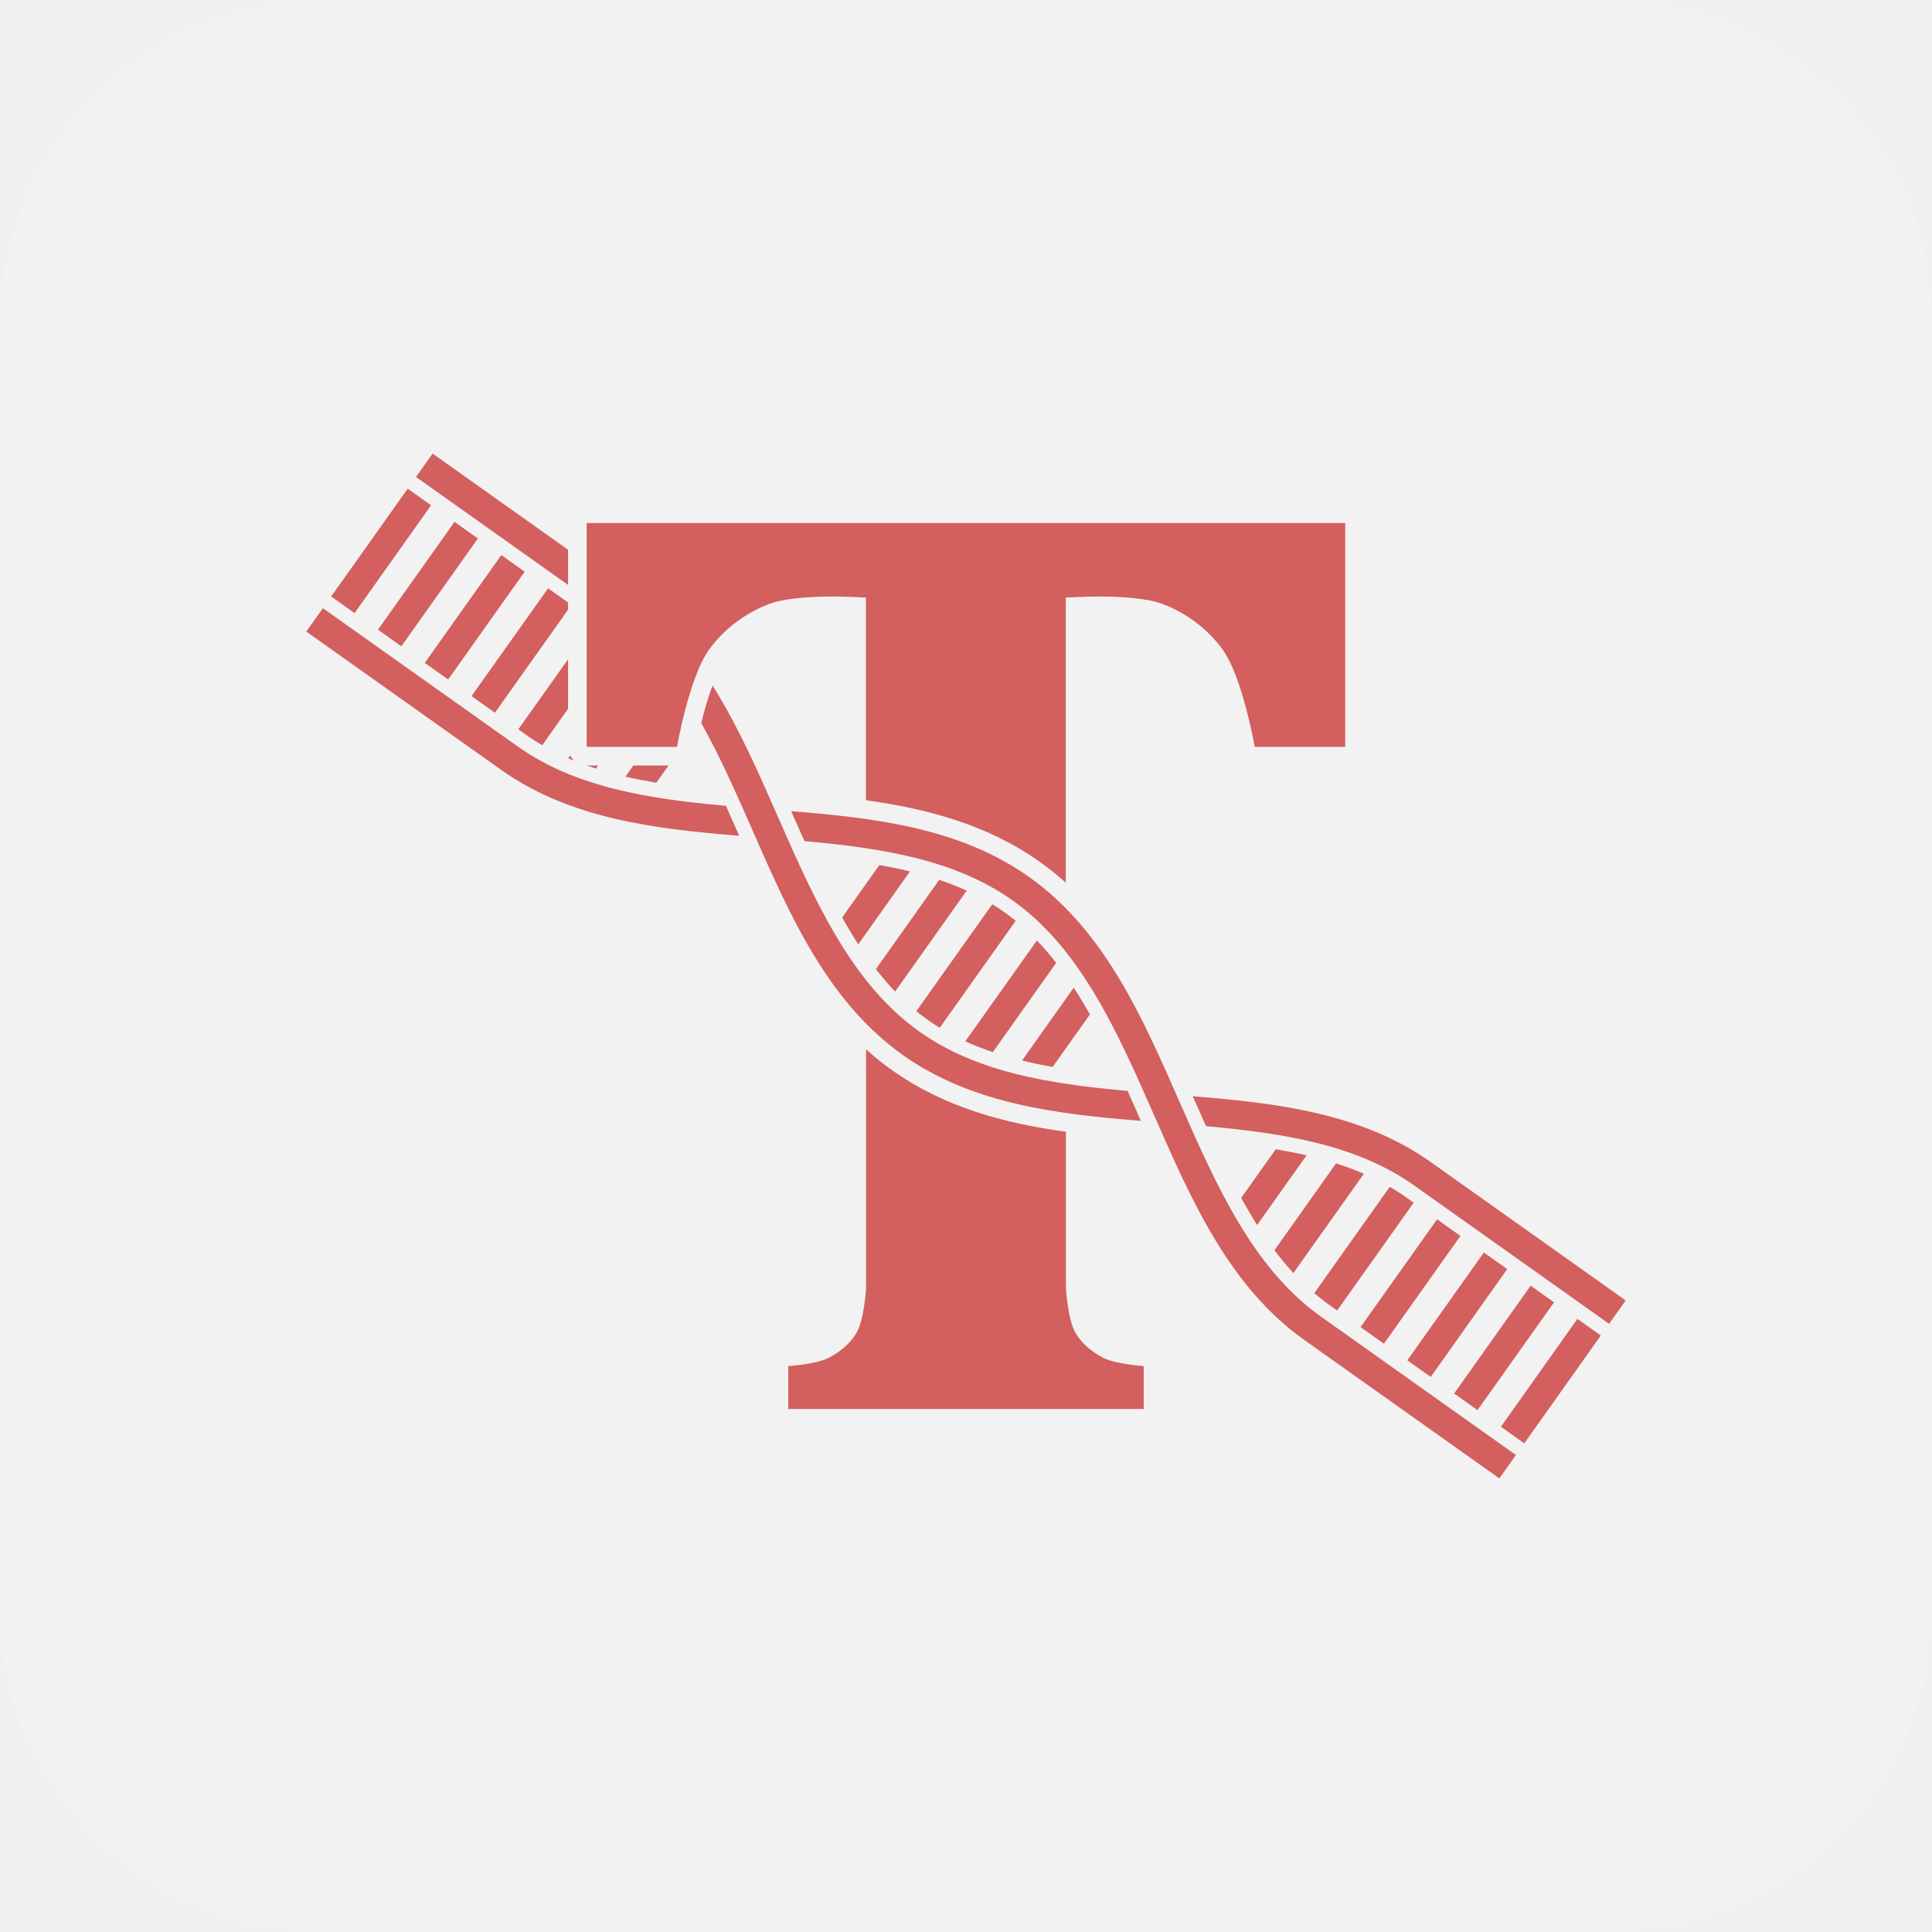
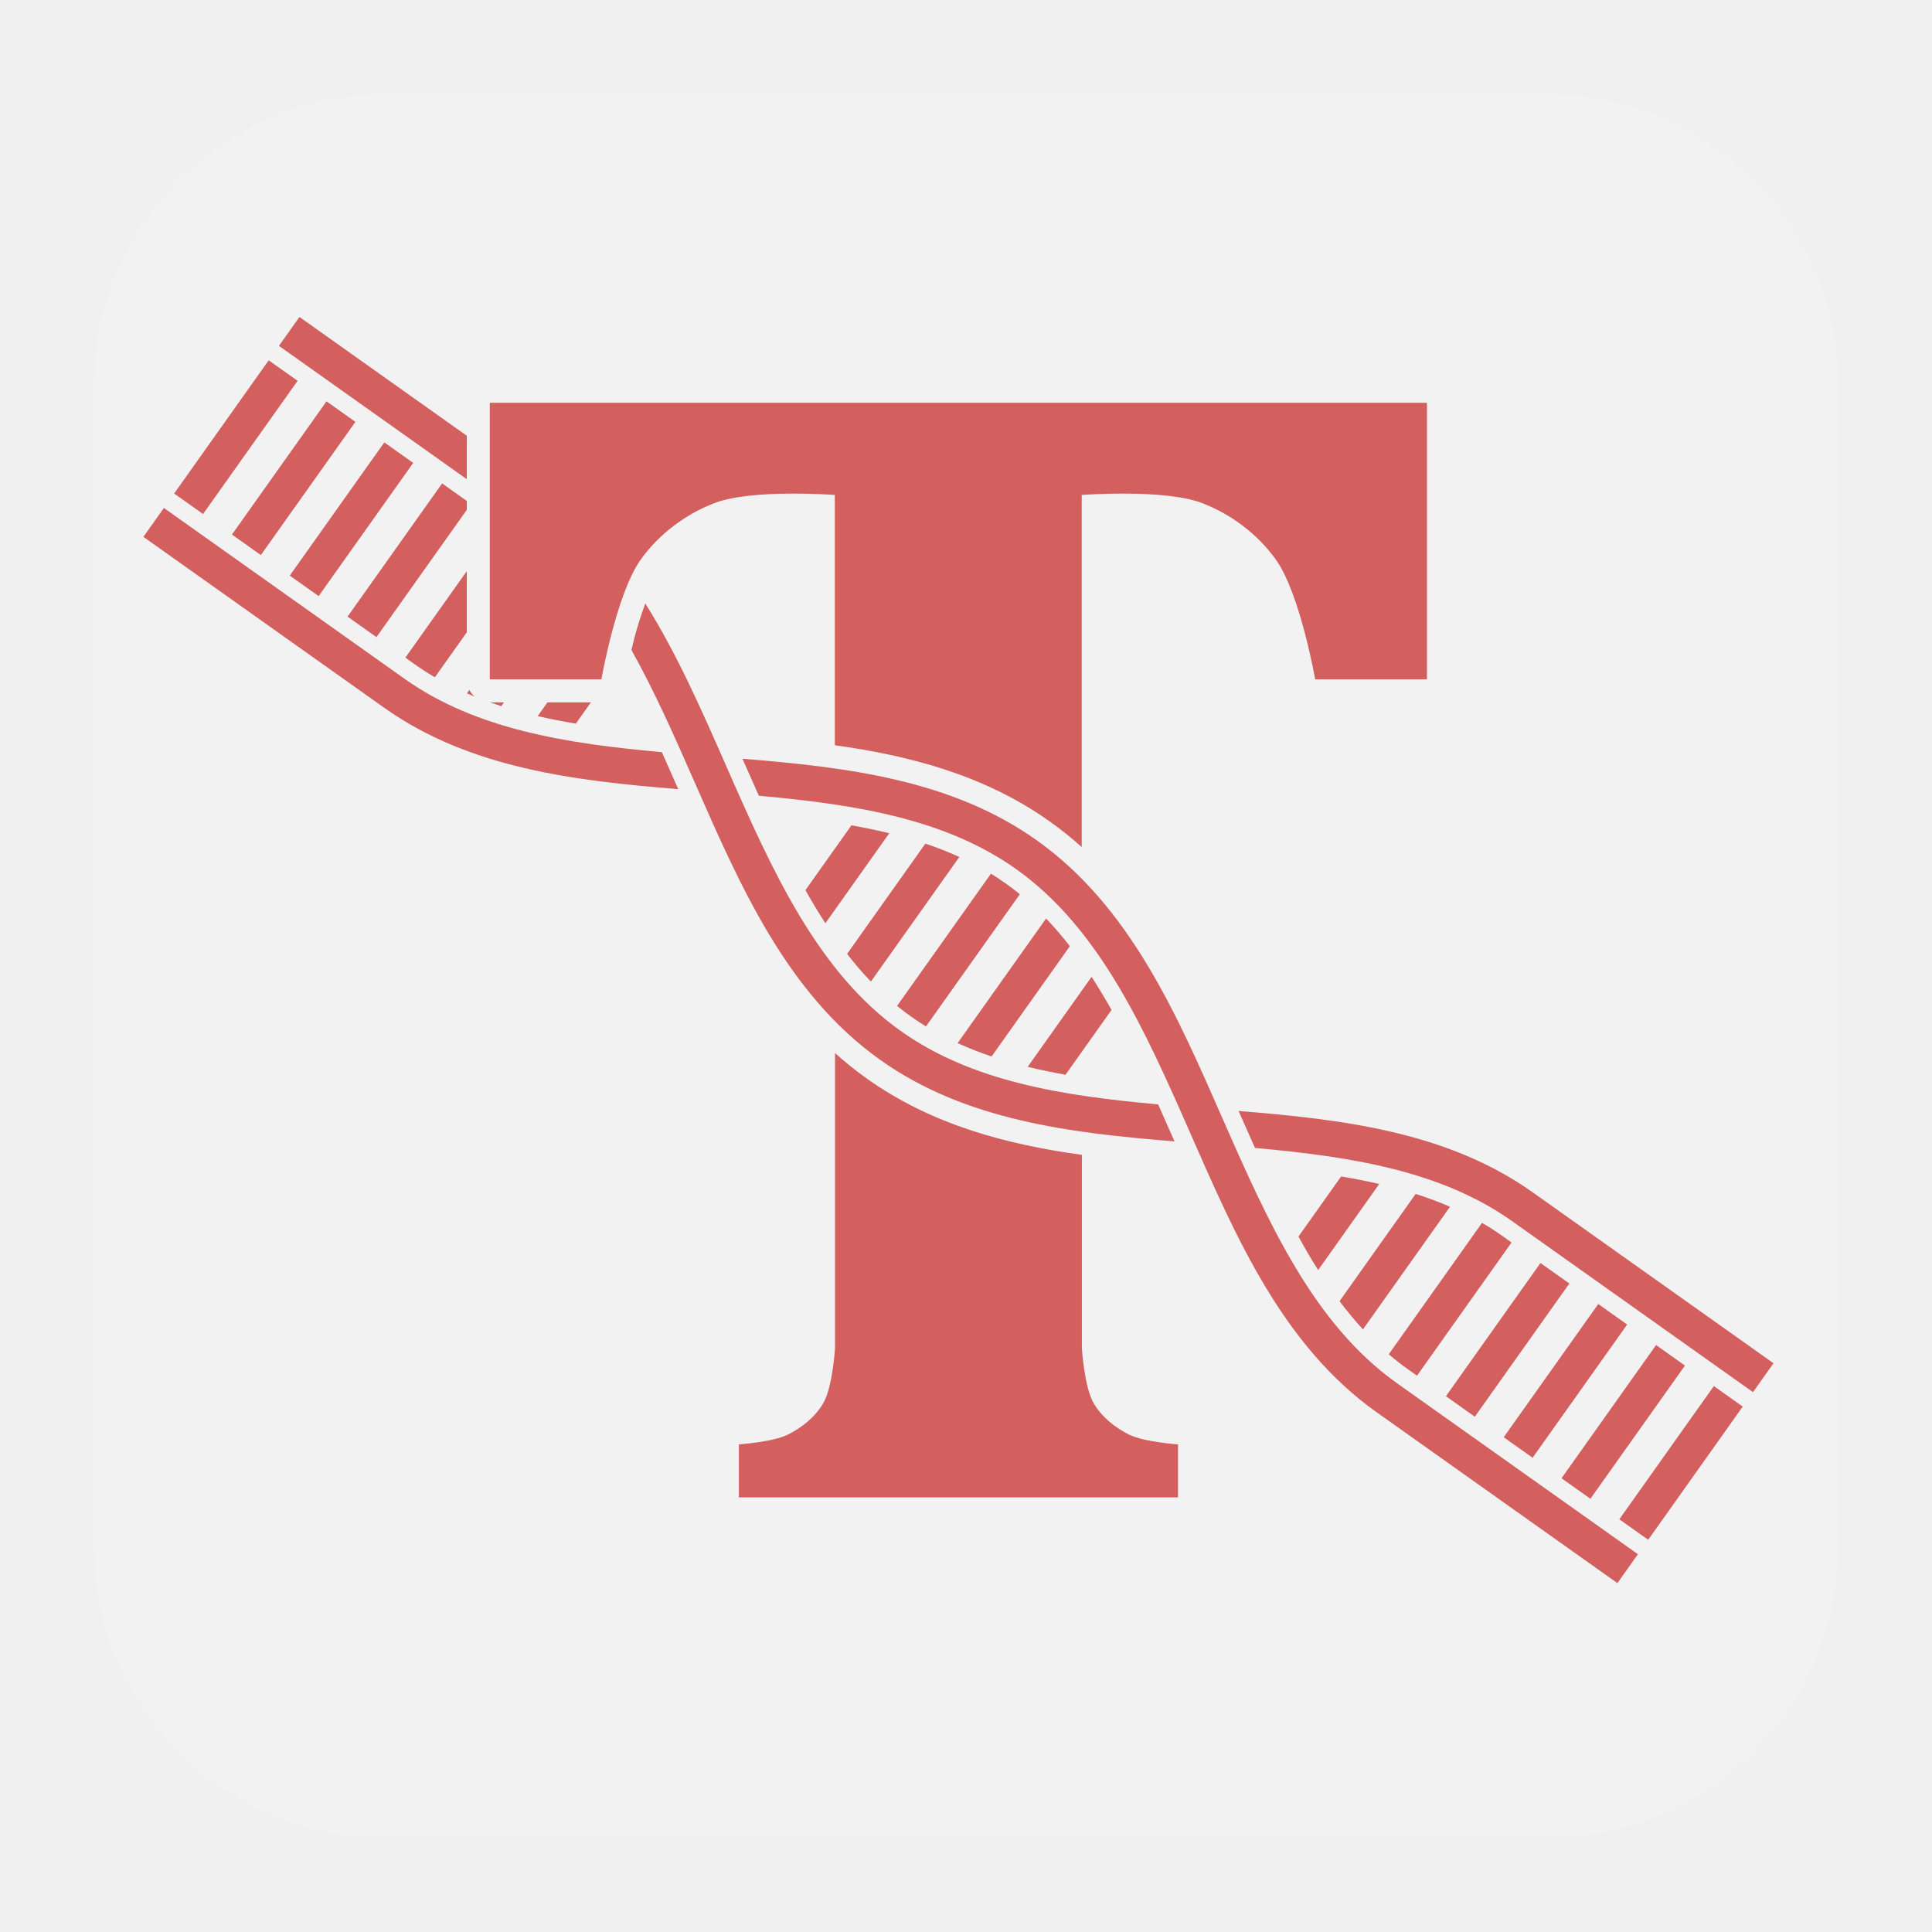
- <svg xmlns="http://www.w3.org/2000/svg" width="820" height="820" version="1.1" id="svg2">
+ <svg xmlns="http://www.w3.org/2000/svg" width="1024" height="1024" viewBox="0 0 1024 1024" version="1.1" id="svg2">
  <defs id="defs2" />
-   <path d="M 136.67,5.8538603e-8 A 136.666,136.666 0 0 0 5.8538603e-8,136.67 V 683.33 A 136.666,136.666 0 0 0 136.67,820 H 683.33 A 136.666,136.666 0 0 0 820,683.33 V 136.67 A 136.666,136.666 0 0 0 683.33,5.8538603e-8 H 410.003 Z" fill="#ffffff" id="path1" style="fill:#f2f2f2" />
-   <path style="fill:#d35f5f;fill-opacity:1;stroke:none;stroke-width:1px;stroke-linecap:butt;stroke-linejoin:miter;stroke-opacity:1" d="m 183.614,192.516 -7.049,9.925 64.531,45.8 v -14.923 c -25.531,-18.119 -57.481,-40.8 -57.482,-40.802 z m -10.567,14.889 -32.483,45.761 9.93,7.048 32.483,-45.76 z m 19.86,14.098 -32.484,45.758 9.93,7.048 32.481,-45.759 z m 56.087,0.485 v 11.335 14.922 7.466 3.075 21.045 21.021 16.157 0 h 4.826 14.934 14.933 3.652 c 0,0 5.129,-29.356 13.484,-41.108 6.222,-8.755 15.551,-15.773 25.609,-19.541 12.856,-4.821 41.105,-2.704 41.105,-2.704 v 85.99 c 25.824,3.583 51.392,10.258 73.775,26.144 3.904,2.771 7.57,5.728 11.034,8.839 V 253.656 c 0,0 28.25,-2.116 41.108,2.704 10.053,3.768 19.389,10.786 25.609,19.541 8.355,11.752 13.483,41.108 13.483,41.108 h 38.404 v -95.021 h -143.533 -34.947 z m -36.231,13.612 -32.483,45.763 9.927,7.044 32.483,-45.762 z m 19.857,14.093 -32.483,45.763 9.926,7.044 31.034,-43.716 v -3.072 z m -95.574,8.433 -7.045,9.927 82.721,58.711 c 29.33,20.817 65.351,25.068 101.021,27.956 0,-0.124 -0.124,-0.211 -0.137,-0.311 -1.837,-4.173 -3.664,-8.304 -5.504,-12.394 -32.825,-2.947 -63.897,-7.827 -88.335,-25.172 z m 104.051,21.702 -21.101,29.723 3.292,2.335 c 2.217,1.573 4.505,3.031 6.853,4.399 l 10.956,-15.431 z m 61.324,11.114 c -1.409,3.815 -2.742,8.029 -3.774,11.937 -0.373,1.422 -0.684,2.713 -0.994,4.027 7.869,14.067 14.679,29.442 21.538,45.052 15.753,35.852 31.775,72.947 64.001,95.821 29.339,20.824 65.361,25.064 101.04,27.952 0,-0.124 -0.124,-0.224 -0.149,-0.336 -1.832,-4.168 -3.661,-8.292 -5.495,-12.377 -32.835,-2.947 -63.91,-7.821 -88.355,-25.171 -28.66,-20.343 -44.143,-54.942 -59.893,-90.792 -8.411,-19.142 -16.928,-38.62 -27.917,-56.118 z m -60.438,29.692 -0.845,1.193 c 0.87,0.373 1.749,0.746 2.633,1.094 a 7.901,7.901 0 0 1 -1.793,-2.289 z m 7.069,4.275 c 1.286,0.447 2.584,0.895 3.895,1.312 l 0.932,-1.312 z m 19.76,0 -3.353,4.721 c 4.266,0.994 8.645,1.837 13.094,2.587 l 5.187,-7.309 z m 66.982,19.369 v 0 c 0,0.124 0.124,0.211 0.137,0.311 1.834,4.176 3.662,8.314 5.502,12.405 32.822,2.945 63.89,7.814 88.328,25.158 28.659,20.344 44.141,54.945 59.893,90.792 15.752,35.85 31.772,72.953 64.002,95.831 l 82.718,58.708 7.045,-9.93 -82.718,-58.709 C 532.036,538.501 516.551,503.897 500.801,468.048 485.049,432.2 469.03,395.101 436.803,372.226 407.472,351.409 371.456,347.167 335.788,344.278 Z m 37.443,22.872 -15.807,22.27 c 2.203,3.92 4.479,7.719 6.856,11.375 l 21.95,-30.927 c -4.235,-1.031 -8.571,-1.932 -12.999,-2.718 z m 25.394,6.285 -26.891,37.892 c 2.597,3.343 5.314,6.521 8.176,9.51 l 30.394,-42.819 c -3.766,-1.715 -7.667,-3.236 -11.679,-4.582 z m 22.526,10.334 -32.241,45.421 c 1.571,1.284 3.19,2.514 4.847,3.69 1.659,1.181 3.353,2.294 5.083,3.359 l 32.243,-45.423 c -1.571,-1.284 -3.193,-2.518 -4.852,-3.695 -1.657,-1.181 -3.357,-2.287 -5.08,-3.353 z m 18.943,15.39 -30.397,42.819 c 3.769,1.716 7.668,3.234 11.682,4.58 l 26.888,-37.883 c -2.596,-3.343 -5.314,-6.522 -8.174,-9.516 z m 15.631,20.039 -21.943,30.918 c 4.235,1.032 8.571,1.932 12.995,2.719 l 15.803,-22.266 c -2.201,-3.917 -4.479,-7.715 -6.855,-11.371 z m -88.134,26.189 v 101.416 c 0,0 -0.808,13.315 -4.043,18.871 -2.727,4.675 -7.294,8.366 -12.137,10.778 -5.128,2.553 -16.847,3.374 -16.848,3.374 v 18.194 h 72.11 6.645 72.106 v -18.194 c 0,0 -11.72,-0.82 -16.847,-3.374 -4.84,-2.412 -9.414,-6.103 -12.137,-10.778 -3.239,-5.556 -4.041,-18.871 -4.04,-18.871 V 480.364 c -25.828,-3.584 -51.399,-10.255 -73.784,-26.144 -3.901,-2.769 -7.565,-5.725 -11.026,-8.834 z m 138.633,19.887 c 0,0.124 0.124,0.224 0.149,0.336 1.833,4.169 3.656,8.293 5.494,12.377 32.834,2.945 63.917,7.822 88.362,25.173 l 82.718,58.713 7.046,-9.925 -82.719,-58.714 C 577.942,472.409 541.911,468.167 506.231,465.277 Z m 35.231,22.501 -14.663,20.655 c 2.179,3.954 4.425,7.807 6.767,11.508 l 20.989,-29.575 c -4.266,-0.994 -8.641,-1.838 -13.092,-2.587 z m 25.598,6.009 -26.146,36.84 c 2.556,3.401 5.23,6.638 8.046,9.692 l 29.908,-42.134 c -3.812,-1.653 -7.752,-3.106 -11.807,-4.398 z m 22.802,9.938 -32.042,45.144 c 2.067,1.757 4.193,3.441 6.408,5.014 l 3.301,2.344 32.478,-45.761 -3.298,-2.345 c -2.215,-1.572 -4.501,-3.03 -6.846,-4.397 z m 20.077,13.788 -32.478,45.758 9.927,7.049 32.478,-45.763 z m 19.854,14.093 -32.478,45.759 9.927,7.046 32.481,-45.761 z m 19.859,14.093 -32.481,45.76 9.927,7.046 32.483,-45.758 z m 19.853,14.092 -32.479,45.761 9.923,7.045 32.478,-45.762 z" id="path5288-6" />
+   <path d="M 136.67,5.8538603e-8 A 136.666,136.666 0 0 0 5.8538603e-8,136.67 V 683.33 A 136.666,136.666 0 0 0 136.67,820 H 683.33 A 136.666,136.666 0 0 0 820,683.33 V 136.67 A 136.666,136.666 0 0 0 683.33,5.8538603e-8 H 410.003 Z" fill="#ffffff" id="path1" style="fill:#f2f2f2" transform="translate(50,50) scale(1.126829)" />
+   <path style="fill:#d35f5f;fill-opacity:1;stroke:none;stroke-width:1px;stroke-linecap:butt;stroke-linejoin:miter;stroke-opacity:1" d="m 183.614,192.516 -7.049,9.925 64.531,45.8 v -14.923 c -25.531,-18.119 -57.481,-40.8 -57.482,-40.802 z m -10.567,14.889 -32.483,45.761 9.93,7.048 32.483,-45.76 z m 19.86,14.098 -32.484,45.758 9.93,7.048 32.481,-45.759 z m 56.087,0.485 v 11.335 14.922 7.466 3.075 21.045 21.021 16.157 0 h 4.826 14.934 14.933 3.652 c 0,0 5.129,-29.356 13.484,-41.108 6.222,-8.755 15.551,-15.773 25.609,-19.541 12.856,-4.821 41.105,-2.704 41.105,-2.704 v 85.99 c 25.824,3.583 51.392,10.258 73.775,26.144 3.904,2.771 7.57,5.728 11.034,8.839 V 253.656 c 0,0 28.25,-2.116 41.108,2.704 10.053,3.768 19.389,10.786 25.609,19.541 8.355,11.752 13.483,41.108 13.483,41.108 h 38.404 v -95.021 h -143.533 -34.947 z m -36.231,13.612 -32.483,45.763 9.927,7.044 32.483,-45.762 z m 19.857,14.093 -32.483,45.763 9.926,7.044 31.034,-43.716 v -3.072 z m -95.574,8.433 -7.045,9.927 82.721,58.711 c 29.33,20.817 65.351,25.068 101.021,27.956 0,-0.124 -0.124,-0.211 -0.137,-0.311 -1.837,-4.173 -3.664,-8.304 -5.504,-12.394 -32.825,-2.947 -63.897,-7.827 -88.335,-25.172 z m 104.051,21.702 -21.101,29.723 3.292,2.335 c 2.217,1.573 4.505,3.031 6.853,4.399 l 10.956,-15.431 z m 61.324,11.114 c -1.409,3.815 -2.742,8.029 -3.774,11.937 -0.373,1.422 -0.684,2.713 -0.994,4.027 7.869,14.067 14.679,29.442 21.538,45.052 15.753,35.852 31.775,72.947 64.001,95.821 29.339,20.824 65.361,25.064 101.04,27.952 0,-0.124 -0.124,-0.224 -0.149,-0.336 -1.832,-4.168 -3.661,-8.292 -5.495,-12.377 -32.835,-2.947 -63.91,-7.821 -88.355,-25.171 -28.66,-20.343 -44.143,-54.942 -59.893,-90.792 -8.411,-19.142 -16.928,-38.62 -27.917,-56.118 z m -60.438,29.692 -0.845,1.193 c 0.87,0.373 1.749,0.746 2.633,1.094 a 7.901,7.901 0 0 1 -1.793,-2.289 z m 7.069,4.275 c 1.286,0.447 2.584,0.895 3.895,1.312 l 0.932,-1.312 z m 19.76,0 -3.353,4.721 c 4.266,0.994 8.645,1.837 13.094,2.587 l 5.187,-7.309 z m 66.982,19.369 v 0 c 0,0.124 0.124,0.211 0.137,0.311 1.834,4.176 3.662,8.314 5.502,12.405 32.822,2.945 63.89,7.814 88.328,25.158 28.659,20.344 44.141,54.945 59.893,90.792 15.752,35.85 31.772,72.953 64.002,95.831 l 82.718,58.708 7.045,-9.93 -82.718,-58.709 C 532.036,538.501 516.551,503.897 500.801,468.048 485.049,432.2 469.03,395.101 436.803,372.226 407.472,351.409 371.456,347.167 335.788,344.278 Z m 37.443,22.872 -15.807,22.27 c 2.203,3.92 4.479,7.719 6.856,11.375 l 21.95,-30.927 c -4.235,-1.031 -8.571,-1.932 -12.999,-2.718 z m 25.394,6.285 -26.891,37.892 c 2.597,3.343 5.314,6.521 8.176,9.51 l 30.394,-42.819 c -3.766,-1.715 -7.667,-3.236 -11.679,-4.582 z m 22.526,10.334 -32.241,45.421 c 1.571,1.284 3.19,2.514 4.847,3.69 1.659,1.181 3.353,2.294 5.083,3.359 l 32.243,-45.423 c -1.571,-1.284 -3.193,-2.518 -4.852,-3.695 -1.657,-1.181 -3.357,-2.287 -5.08,-3.353 z m 18.943,15.39 -30.397,42.819 c 3.769,1.716 7.668,3.234 11.682,4.58 l 26.888,-37.883 c -2.596,-3.343 -5.314,-6.522 -8.174,-9.516 z m 15.631,20.039 -21.943,30.918 c 4.235,1.032 8.571,1.932 12.995,2.719 l 15.803,-22.266 c -2.201,-3.917 -4.479,-7.715 -6.855,-11.371 z m -88.134,26.189 v 101.416 c 0,0 -0.808,13.315 -4.043,18.871 -2.727,4.675 -7.294,8.366 -12.137,10.778 -5.128,2.553 -16.847,3.374 -16.848,3.374 v 18.194 h 72.11 6.645 72.106 v -18.194 c 0,0 -11.72,-0.82 -16.847,-3.374 -4.84,-2.412 -9.414,-6.103 -12.137,-10.778 -3.239,-5.556 -4.041,-18.871 -4.04,-18.871 V 480.364 c -25.828,-3.584 -51.399,-10.255 -73.784,-26.144 -3.901,-2.769 -7.565,-5.725 -11.026,-8.834 z m 138.633,19.887 c 0,0.124 0.124,0.224 0.149,0.336 1.833,4.169 3.656,8.293 5.494,12.377 32.834,2.945 63.917,7.822 88.362,25.173 l 82.718,58.713 7.046,-9.925 -82.719,-58.714 C 577.942,472.409 541.911,468.167 506.231,465.277 Z m 35.231,22.501 -14.663,20.655 c 2.179,3.954 4.425,7.807 6.767,11.508 l 20.989,-29.575 c -4.266,-0.994 -8.641,-1.838 -13.092,-2.587 z m 25.598,6.009 -26.146,36.84 c 2.556,3.401 5.23,6.638 8.046,9.692 l 29.908,-42.134 c -3.812,-1.653 -7.752,-3.106 -11.807,-4.398 z m 22.802,9.938 -32.042,45.144 c 2.067,1.757 4.193,3.441 6.408,5.014 l 3.301,2.344 32.478,-45.761 -3.298,-2.345 c -2.215,-1.572 -4.501,-3.03 -6.846,-4.397 z m 20.077,13.788 -32.478,45.758 9.927,7.049 32.478,-45.763 z m 19.854,14.093 -32.478,45.759 9.927,7.046 32.481,-45.761 z m 19.859,14.093 -32.481,45.76 9.927,7.046 32.483,-45.758 z m 19.853,14.092 -32.479,45.761 9.923,7.045 32.478,-45.762 z" id="path5288-6" transform="translate(-124.5714,-129.0247) scale(1.542857)" />
</svg>
